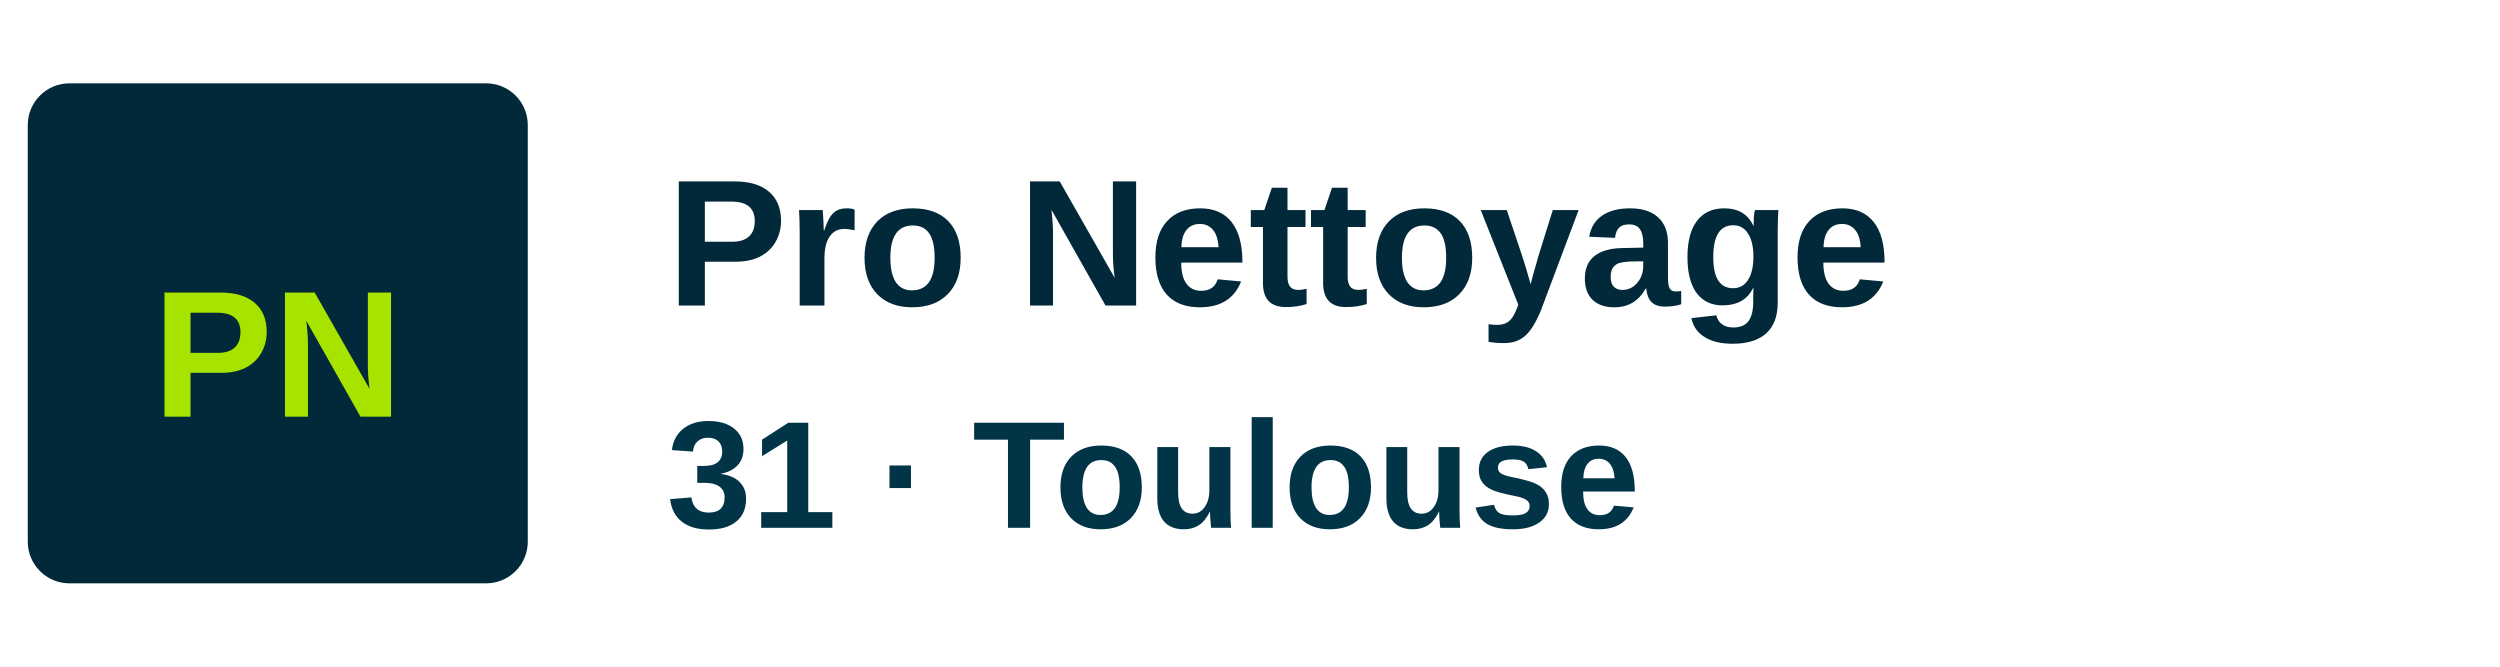
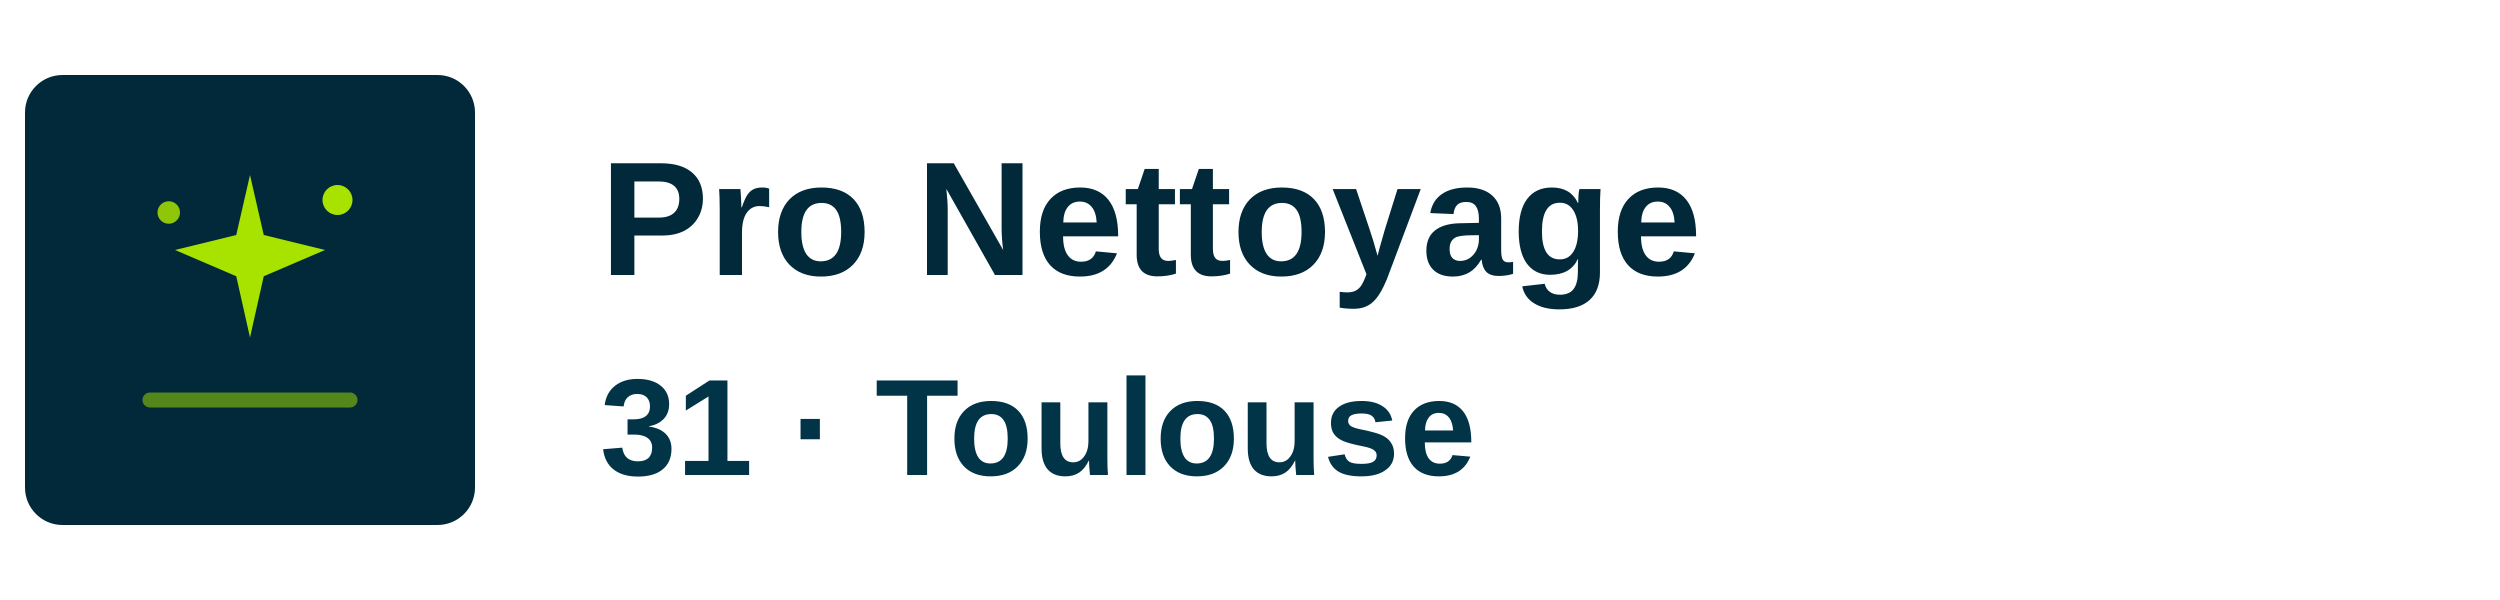
- <svg xmlns="http://www.w3.org/2000/svg" width="180" height="48" viewBox="0 0 180 48" fill="none" role="img" aria-label="Pro Nettoyage 31">
+ <svg xmlns="http://www.w3.org/2000/svg" width="200" height="48" viewBox="0 0 200 48" fill="none" role="img" aria-label="Pro Nettoyage 31">
  <rect x="2" y="6" width="36" height="36" rx="3" fill="#012939" />
-   <text x="20" y="30" text-anchor="middle" font-family="Arial Black,Arial,sans-serif" font-size="13" font-weight="800" fill="#A8E300">PN</text>
-   <text x="48" y="22" font-family="Arial,sans-serif" font-size="13" font-weight="800" fill="#012939">Pro Nettoyage</text>
+   <path d="M20 14l1.1 4.8L26 20l-4.9 2.1L20 27l-1.1-4.9L14 20l4.9-1.2Z" fill="#A8E300" />
+   <circle cx="27" cy="16" r="1.2" fill="#A8E300" />
+   <circle cx="13.5" cy="17" r="0.9" fill="#A8E300" opacity="0.85" />
+   <path d="M12 32h16" stroke="#A8E300" stroke-width="1.2" stroke-linecap="round" opacity="0.5" />
+   <text x="48" y="22" font-family="Arial Black,Arial,sans-serif" font-size="13" font-weight="800" fill="#012939">Pro Nettoyage</text>
  <text x="48" y="38" font-family="Arial,sans-serif" font-size="11" font-weight="700" fill="#023448">31 · Toulouse</text>
</svg>
